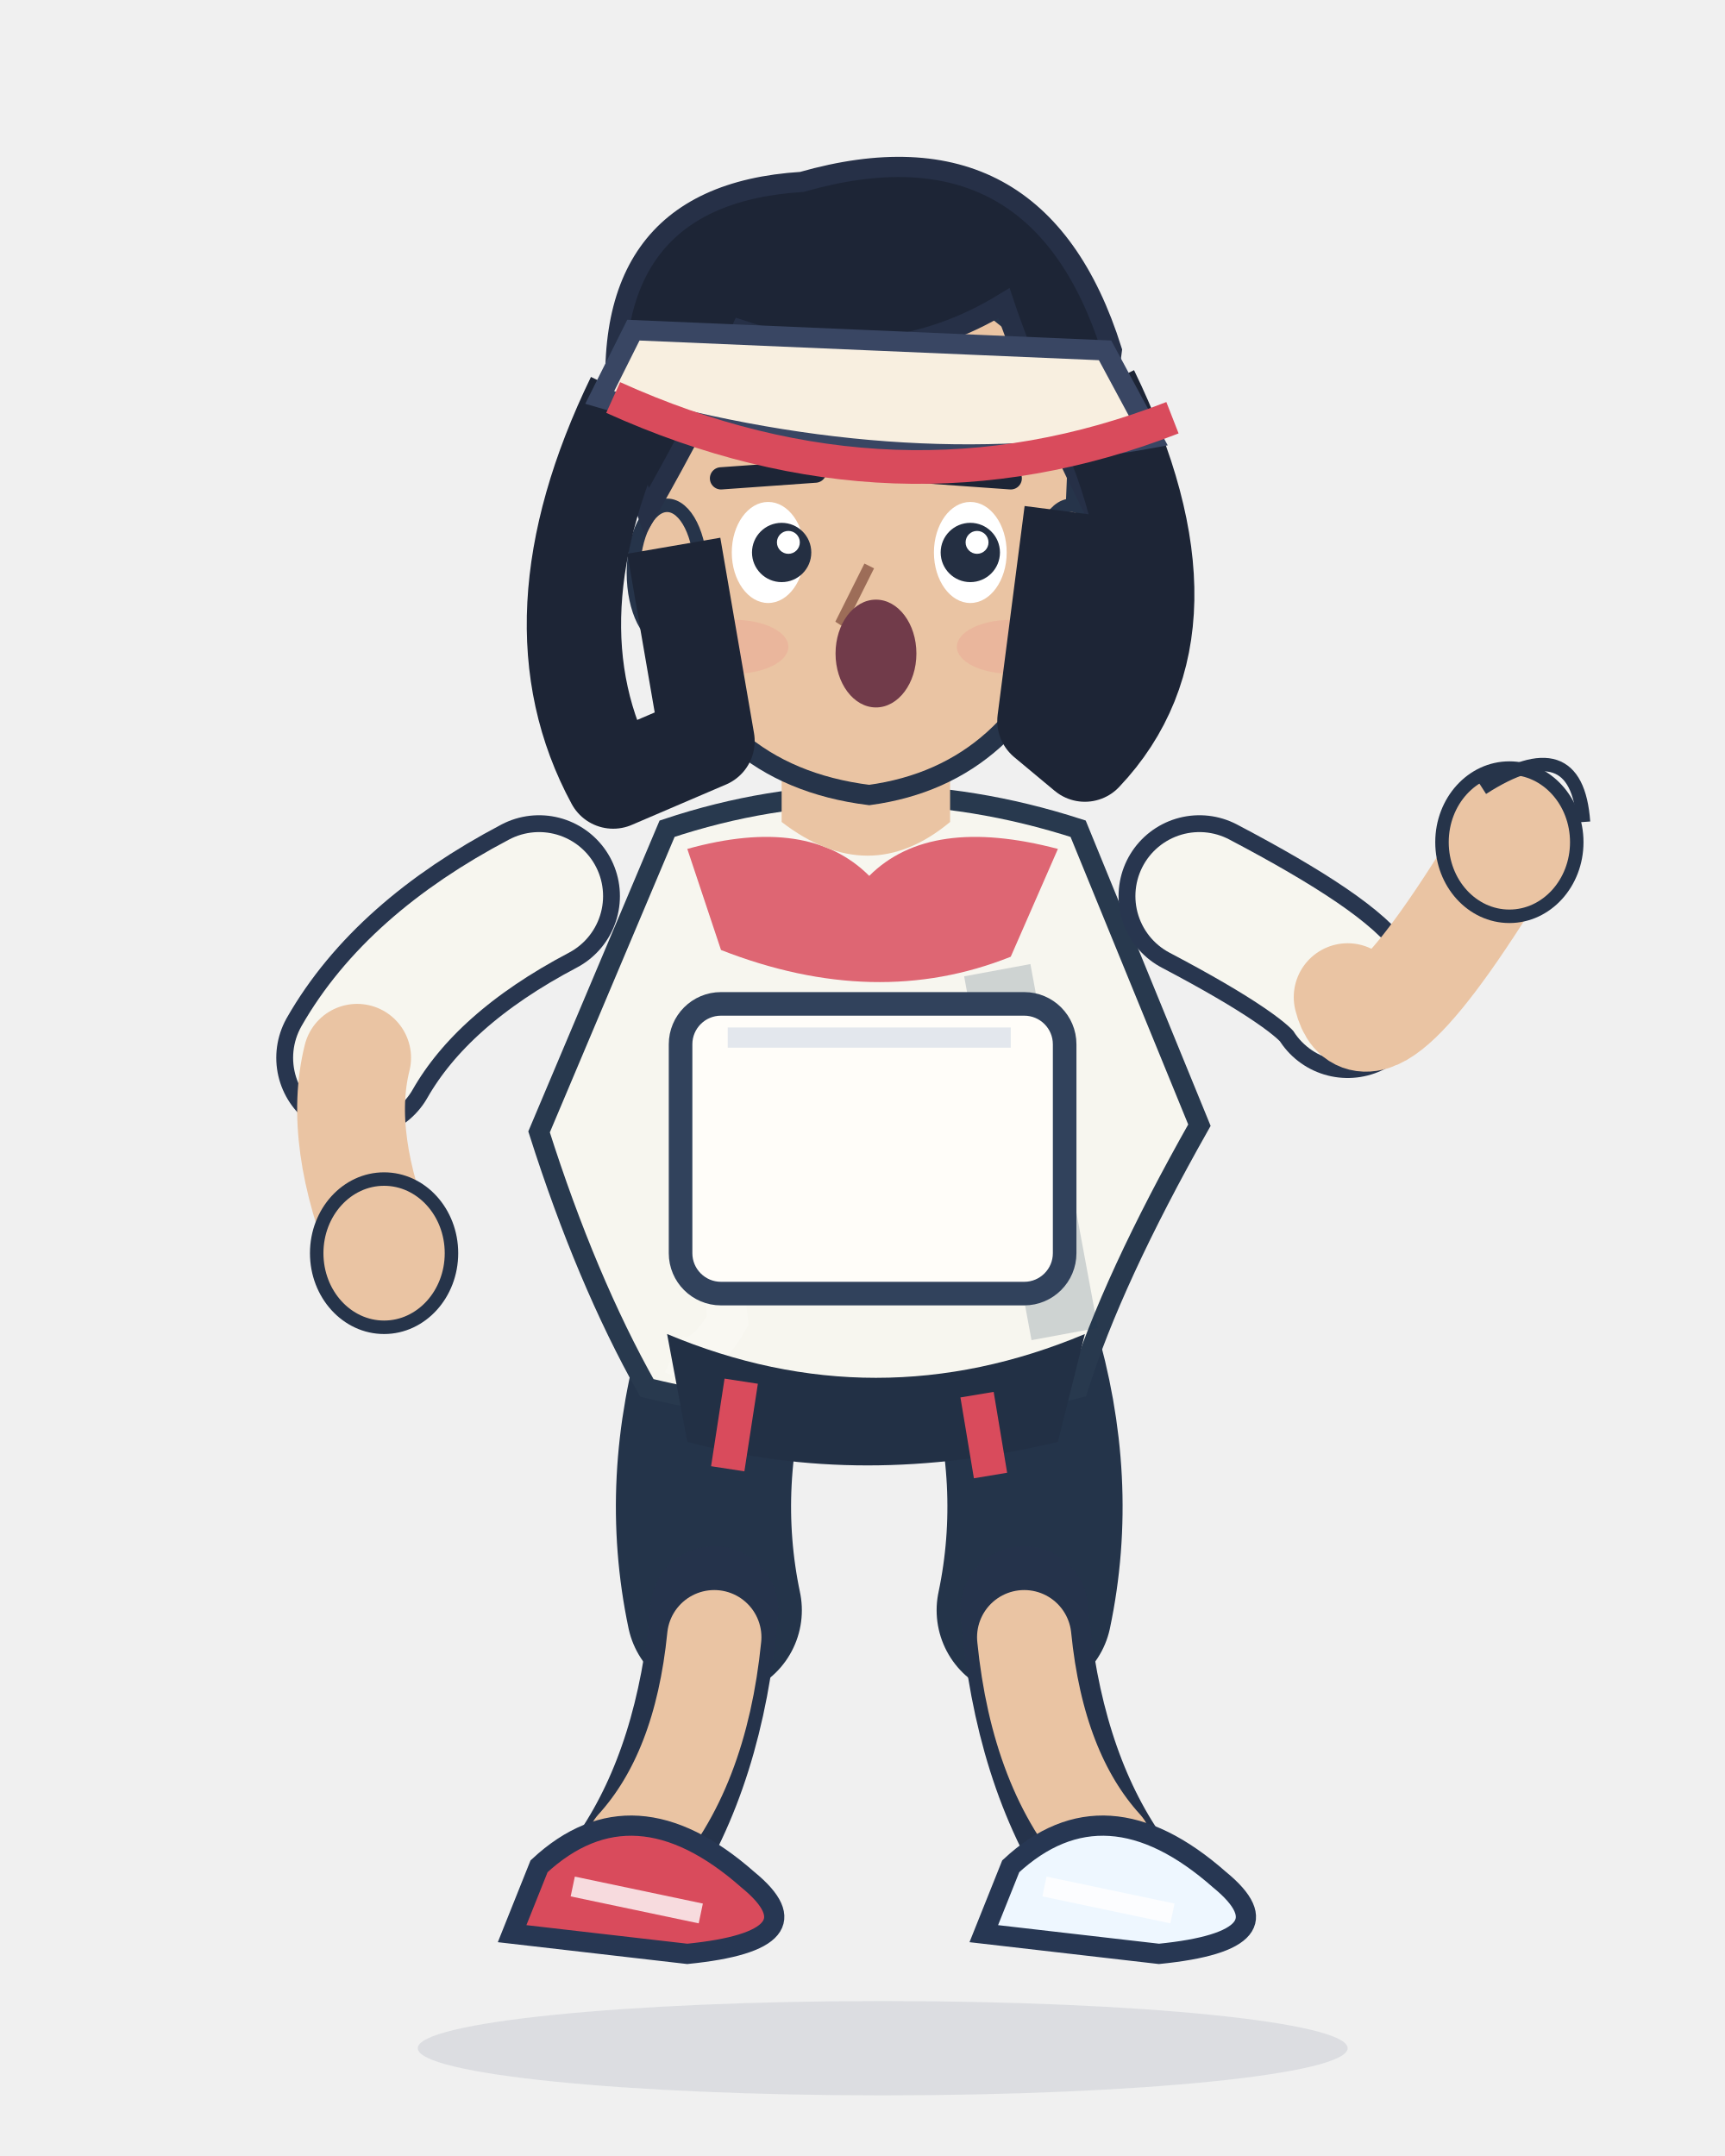
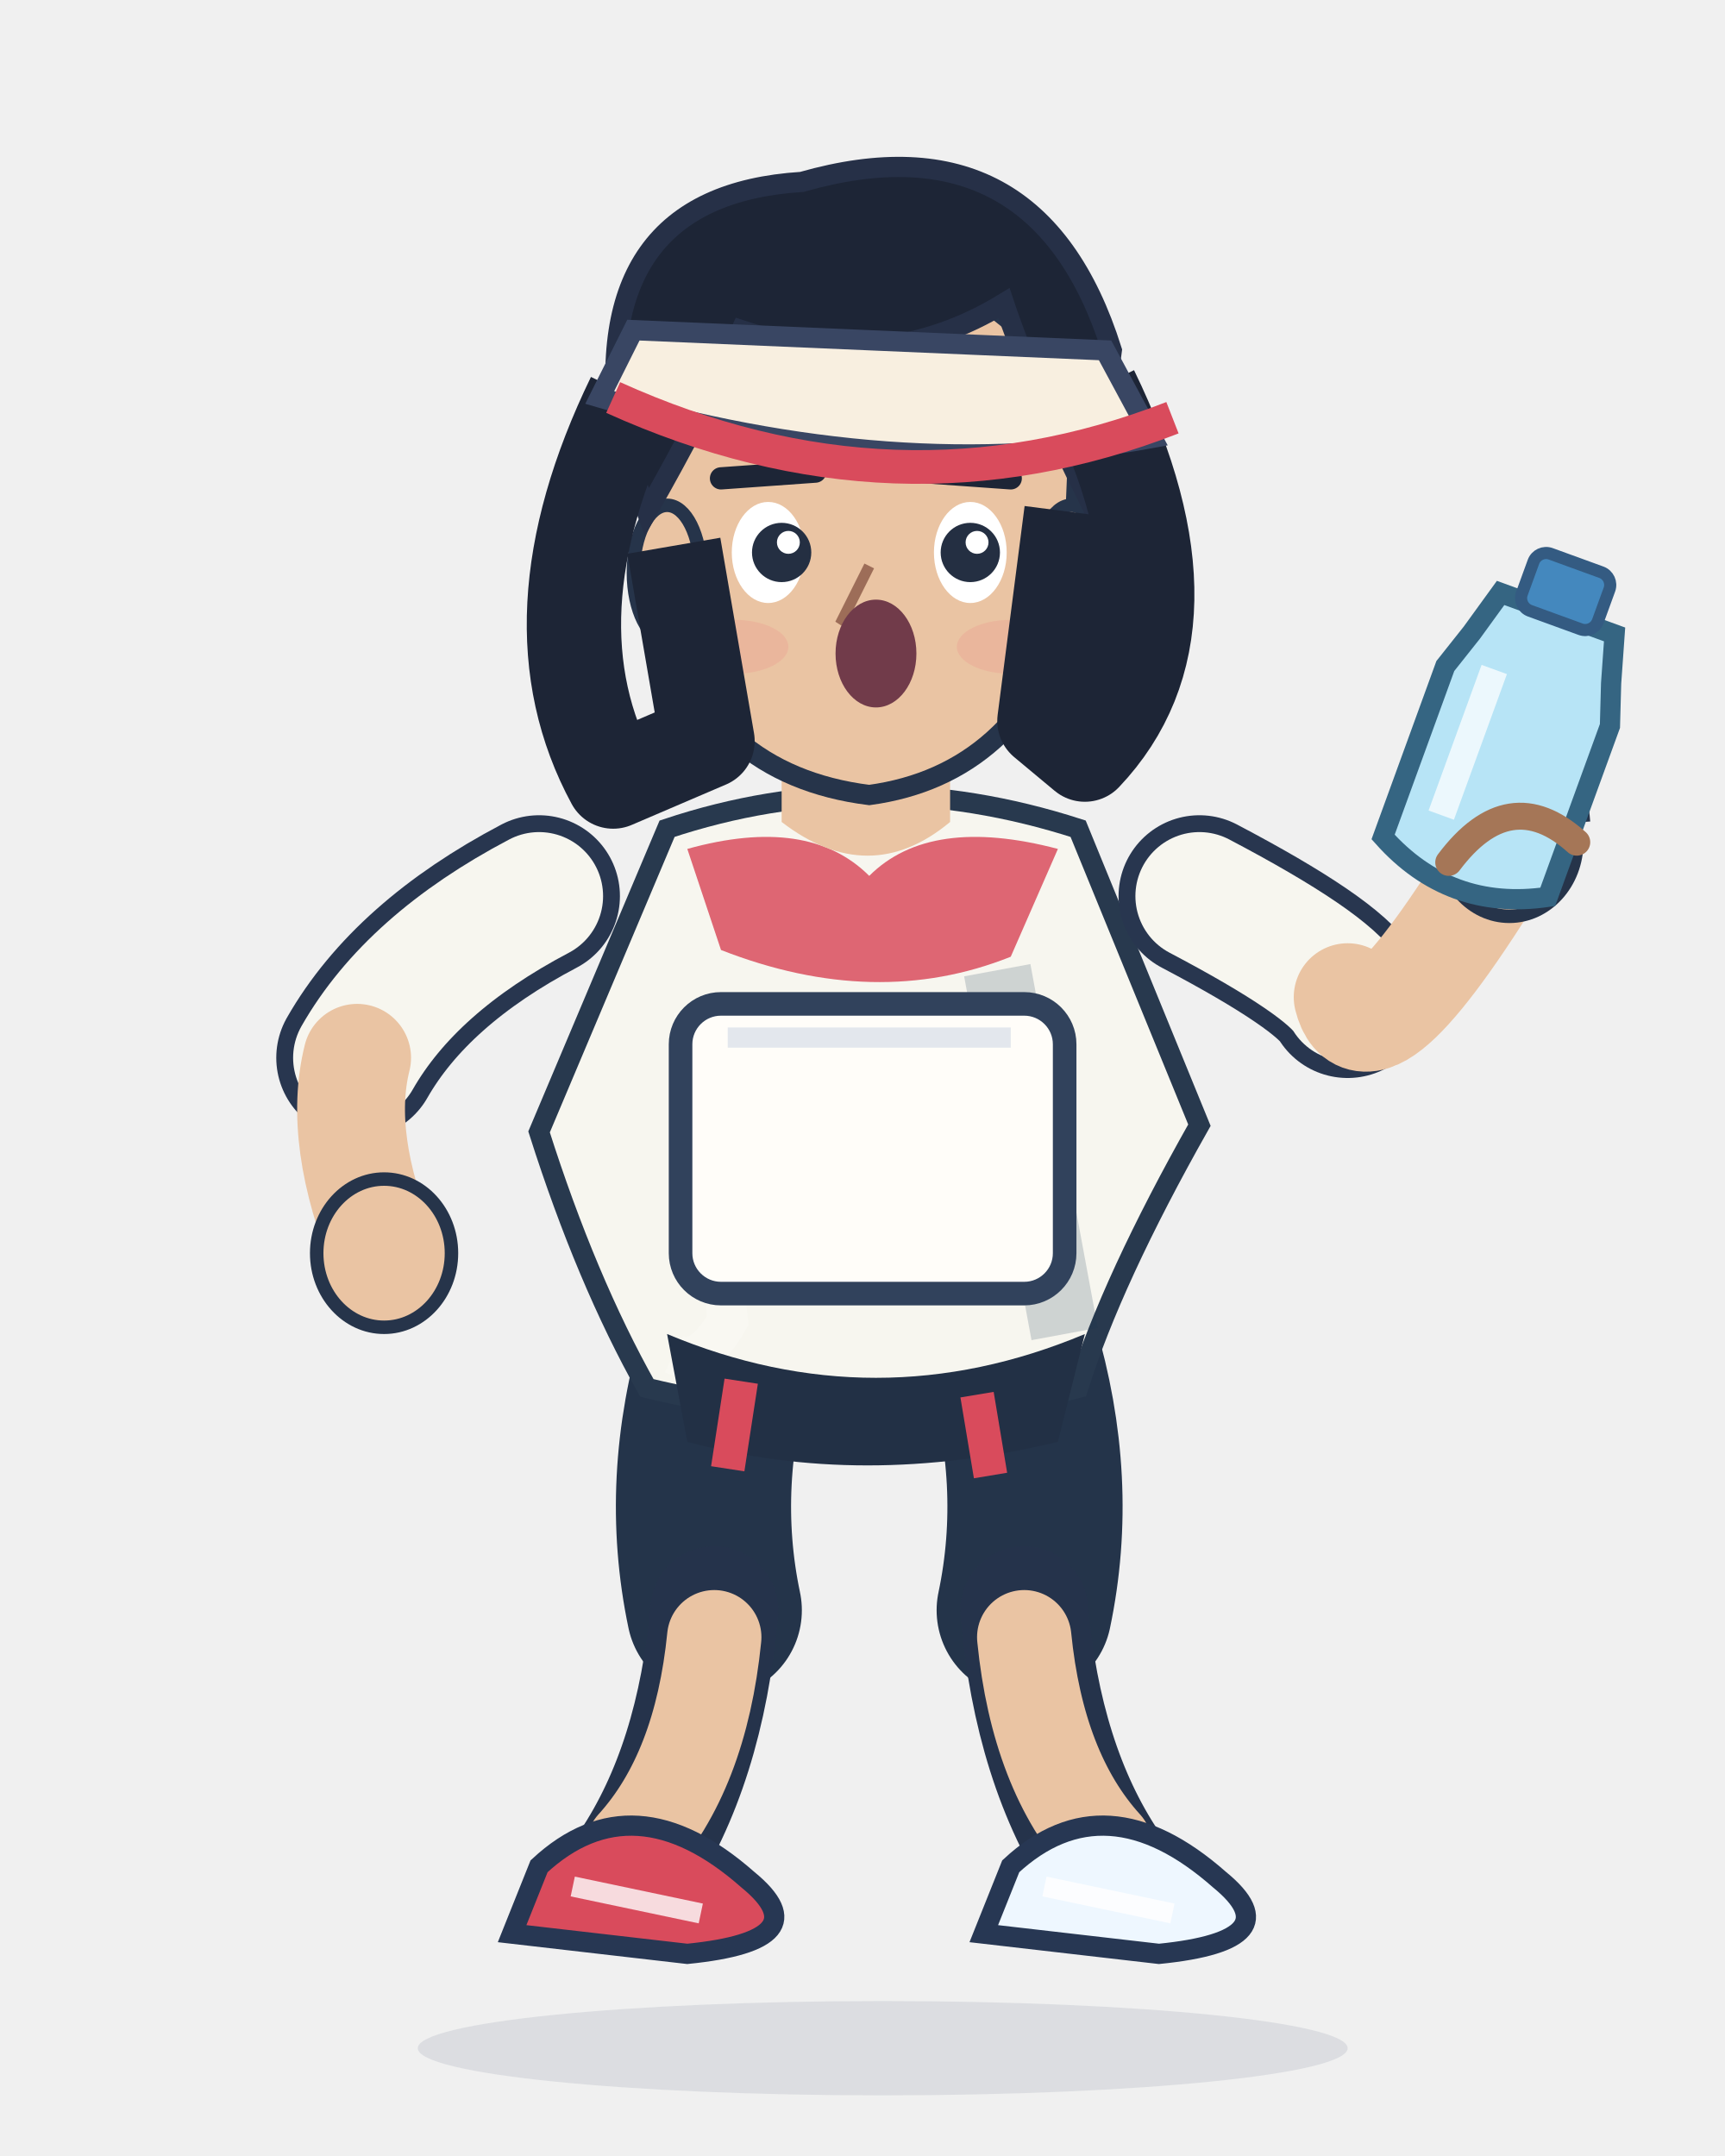
<svg xmlns="http://www.w3.org/2000/svg" width="256" height="320" viewBox="0 0 256 320" role="img" aria-label="JP female catch">
  <g id="body_05_pose" transform="translate(0 0)">
    <ellipse cx="131" cy="304" rx="69" ry="7" fill="#26385c" opacity=".10" />
    <g id="legs">
      <g id="leg_left">
        <path d="M108 200 Q102 220 106 239" stroke="#24344a" stroke-width="26" stroke-linecap="round" fill="none" />
        <path d="M106 239 Q104 262 94 277" stroke="#25334b" stroke-width="19" stroke-linecap="round" fill="none" />
        <path d="M106 243 Q104 263 94 274" stroke="#eac4a3" stroke-width="14" stroke-linecap="round" fill="none" />
        <path d="M80 277 Q94 264 111 279 Q122 288 102 290 L76 287Z" fill="#d94b5c" stroke="#273753" stroke-width="3" />
        <path d="M85 280 L104 284" stroke="#ffffff" stroke-width="3" opacity=".8" />
      </g>
      <g id="leg_right">
        <path d="M150 200 Q156 220 152 239" stroke="#24344a" stroke-width="26" stroke-linecap="round" fill="none" />
        <path d="M152 239 Q154 262 164 277" stroke="#25334b" stroke-width="19" stroke-linecap="round" fill="none" />
        <path d="M152 243 Q154 263 164 274" stroke="#eac4a3" stroke-width="14" stroke-linecap="round" fill="none" />
        <path d="M150 277 Q164 264 181 279 Q192 288 172 290 L146 287Z" fill="#eef7ff" stroke="#273753" stroke-width="3" />
        <path d="M155 280 L174 284" stroke="#ffffff" stroke-width="3" opacity=".8" />
      </g>
    </g>
    <g id="arm_left">
      <path d="M80 133 Q61 143 53 157" fill="none" stroke="#28364f" stroke-width="24" stroke-linecap="round" />
      <path d="M80 133 Q61 143 53 157" fill="none" stroke="#f7f6ef" stroke-width="19" stroke-linecap="round" />
      <path d="M53 157 Q50 169 57 186" stroke="#eac4a3" stroke-width="16" stroke-linecap="round" fill="none" />
      <ellipse cx="57" cy="186" rx="10" ry="11" fill="#eac4a3" stroke="#26344a" stroke-width="2" />
    </g>
    <g id="torso">
      <path d="M99 123 Q129 113 160 123 L178 167 Q165 190 160 206 Q129 214 96 206 Q87 190 80 168Z" fill="#f7f6ef" stroke="#28394e" stroke-width="3" />
      <path d="M102 126 Q120 121 129 130 Q138 121 157 126 L150 142 Q130 150 107 141Z" fill="#d94b5c" opacity=".84" />
      <path d="M103 150 L108 196 Q104 203 100 201" stroke="#fff" stroke-opacity=".20" stroke-width="6" fill="none" />
      <path d="M148 144 L158 198" stroke="#193451" stroke-opacity=".18" stroke-width="10" fill="none" />
      <path d="M116 113 L116 122 Q129 132 141 122 L141 111Z" fill="#eac4a3" />
      <path d="M99 198 Q130 211 161 198 L157 214 Q128 221 102 214Z" fill="#223045" />
      <path d="M110 205 L108 218 M145 207 L147 219" stroke="#d94b5c" stroke-width="5" />
    </g>
    <g id="arm_right">
      <path d="M178 133 Q197 143 200 148" fill="none" stroke="#28364f" stroke-width="24" stroke-linecap="round" />
      <path d="M178 133 Q197 143 200 148" fill="none" stroke="#f7f6ef" stroke-width="19" stroke-linecap="round" />
      <path d="M200 148 Q203 160 224 125" stroke="#eac4a3" stroke-width="16" stroke-linecap="round" fill="none" />
      <ellipse cx="224" cy="125" rx="10" ry="11" fill="#eac4a3" stroke="#26344a" stroke-width="2" />
      <path d="M220 117 Q234 108 235 122" fill="none" stroke="#26344a" stroke-width="2" />
    </g>
    <g id="face">
      <path d="M97 67 Q99 42 128 40 Q155 41 160 67 L159 91 Q151 115 129 118 Q105 115 98 91Z" fill="#eac4a3" stroke="#26344a" stroke-width="3" />
      <path d="M102 83 Q97 93 106 102" stroke="#fff1dd" stroke-width="5" opacity=".22" fill="none" />
      <ellipse cx="99" cy="85" rx="5" ry="10" fill="#eac4a3" stroke="#26344a" stroke-width="2" />
      <ellipse cx="159" cy="85" rx="5" ry="10" fill="#eac4a3" stroke="#26344a" stroke-width="2" />
      <path d="M107 71 L121 70 M136 70 L150 71" fill="none" stroke="#1d2536" stroke-width="3.3" stroke-linecap="round" />
      <ellipse cx="114" cy="82" rx="5.4" ry="7.5" fill="#fff" />
      <ellipse cx="144" cy="82" rx="5.4" ry="7.5" fill="#fff" />
      <circle cx="116" cy="82" r="4.4" fill="#242f42" />
      <circle cx="144" cy="82" r="4.4" fill="#242f42" />
      <circle cx="117" cy="80.5" r="1.7" fill="#fff" />
      <circle cx="145" cy="80.5" r="1.7" fill="#fff" />
      <path d="M129 84 L125 92 Q128 94 133 92" stroke="#9d6d58" stroke-width="1.6" fill="none" />
      <ellipse cx="109" cy="96" rx="8" ry="4" fill="#ee8382" opacity=".21" />
      <ellipse cx="150" cy="96" rx="8" ry="4" fill="#ee8382" opacity=".21" />
      <ellipse cx="130" cy="97" rx="6" ry="8" fill="#713b4a" />
    </g>
    <g id="hair">
      <path d="M92 65 Q87 29 119 27 Q154 17 165 52 L162 75 Q153 57 149 45 Q131 56 110 49 Q104 62 96 76Z" fill="#1d2536" stroke="#263047" stroke-width="3" />
      <path d="M94 59 Q78 92 91 116 L105 110 100 81 M162 58 Q179 93 161 112 L155 107 159 76" stroke="#1d2536" stroke-width="14" stroke-linejoin="round" fill="none" />
      <path d="M94 49 L164 52 L171 65 Q133 72 89 59Z" fill="#f8efe0" stroke="#394663" stroke-width="3" />
      <path d="M91 59 Q133 78 174 62" stroke="#d94b5c" stroke-width="5" fill="none" />
    </g>
    <g id="bib_placeholder">
      <rect x="101" y="149" width="57" height="43" rx="6" fill="#fffdf9" stroke="#31425c" stroke-width="3.5" />
      <path d="M108 154 H150" stroke="#e3e7ed" stroke-width="3" />
    </g>
  </g>
+   <g id="received_supply" transform="translate(225 108) rotate(20)">
+     <path d="M-9 -18 H9 L11 -11 L13 -5 V22 Q0 29 -13 22 V-5 L-11 -11Z" fill="#b7e4f6" stroke="#356582" stroke-width="3" />
+     <rect x="-6" y="-26" width="12" height="9" rx="2" fill="#4488be" stroke="#345b82" stroke-width="1.8" />
+     <path d="M-6 -7 V16" stroke="#fff" stroke-width="4" opacity=".74" />
+   </g>
+   <path id="fingers_over_supply" d="M215 128 Q224 116 234 125" fill="none" stroke="#a57657" stroke-width="4" stroke-linecap="round" />
</svg>
